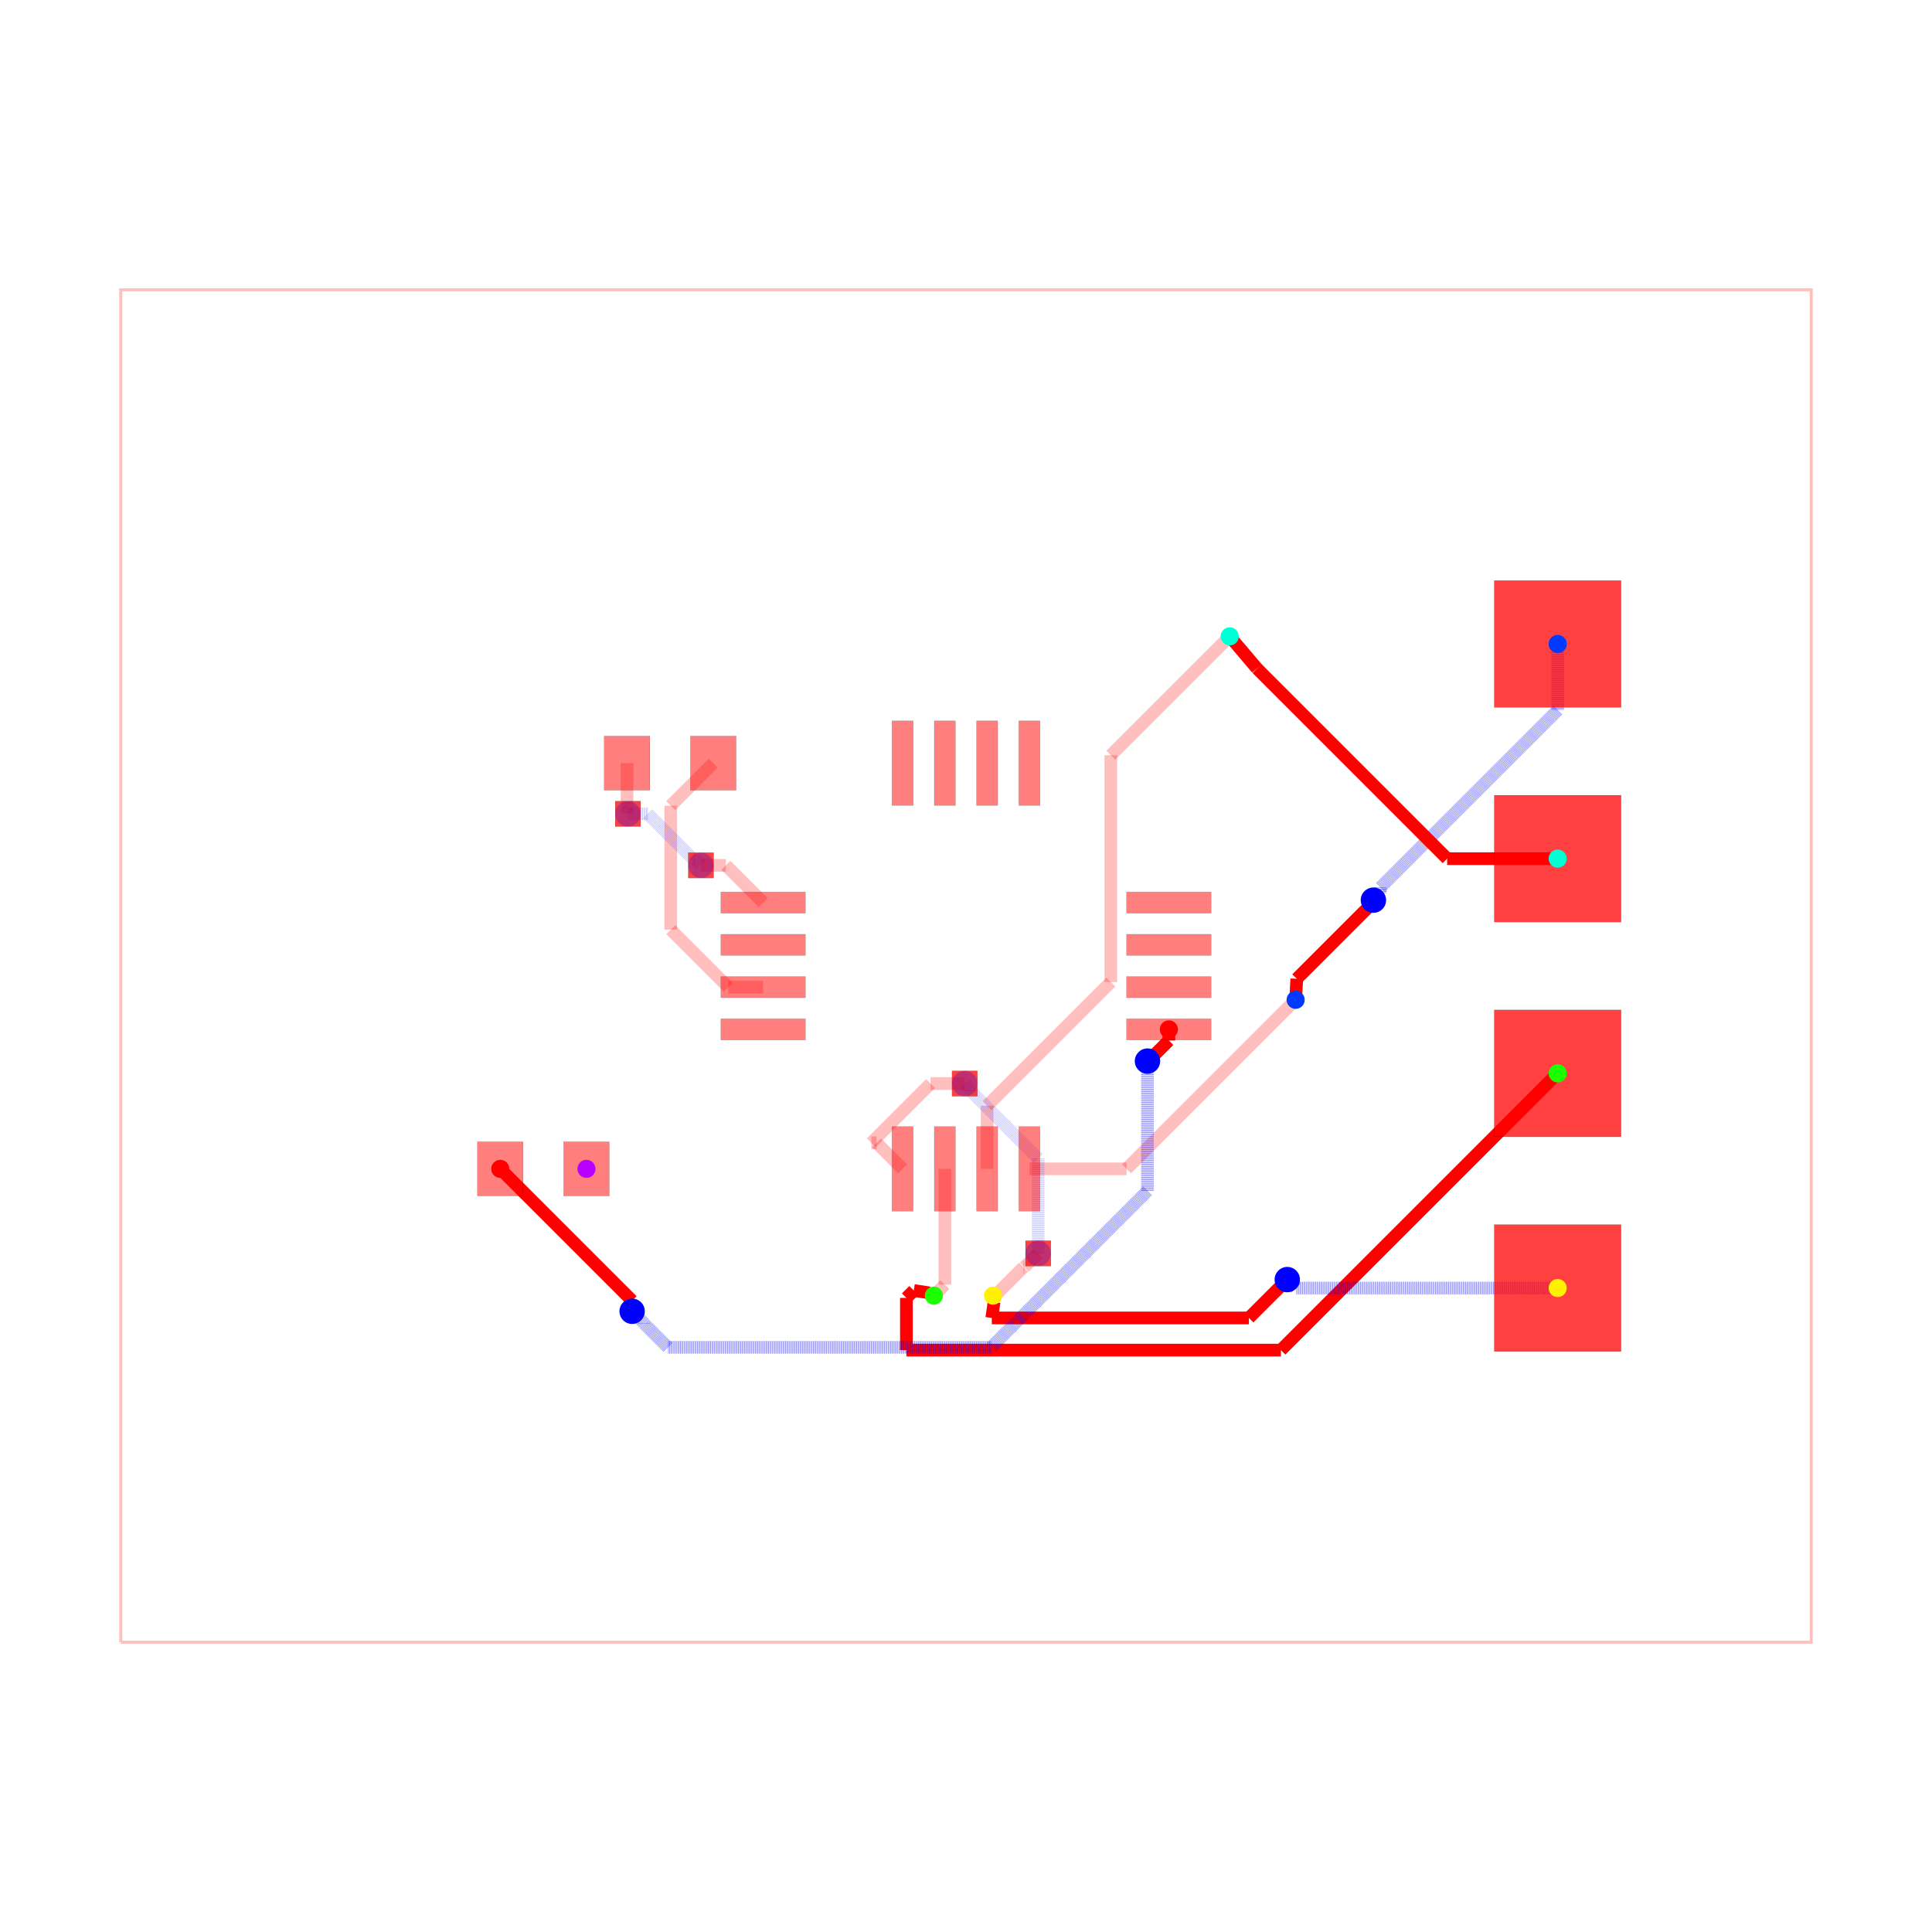
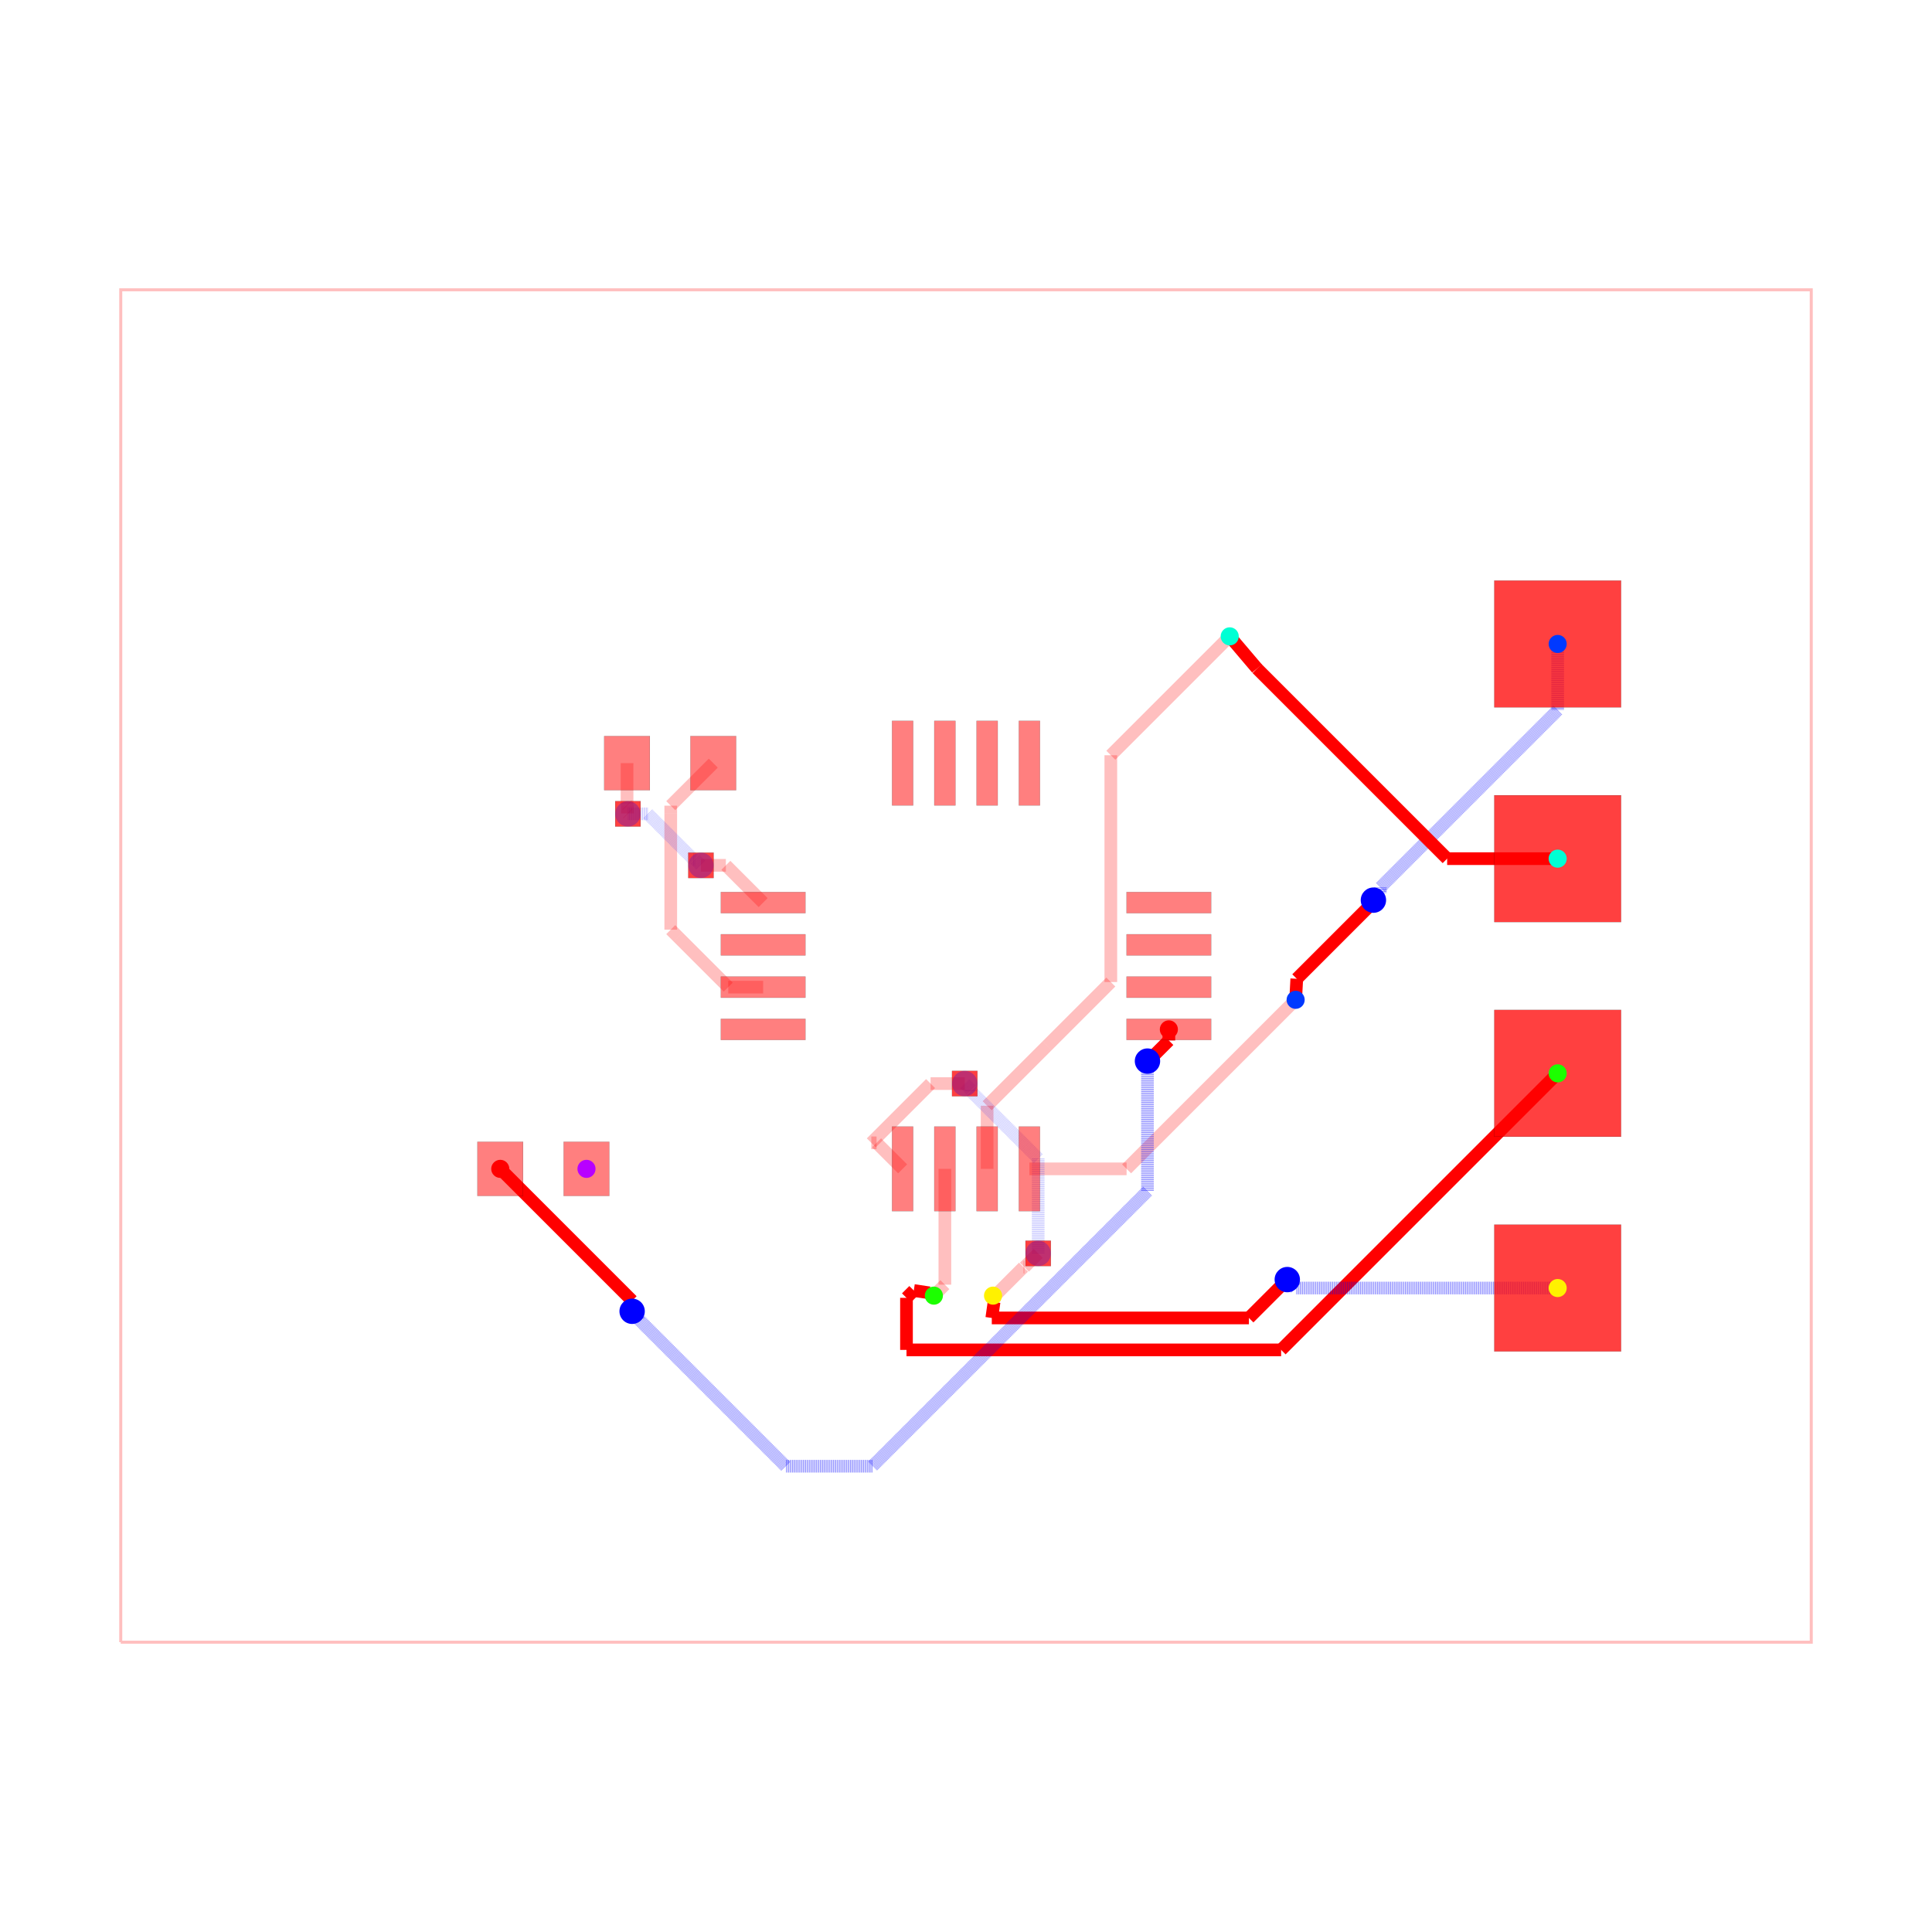
<svg xmlns="http://www.w3.org/2000/svg" width="640" height="640" viewBox="0 0 640 640">
  <rect width="100%" height="100%" fill="white" />
  <g>
    <polyline data-points="-10,-8 10,-8 10,8 -10,8 -10,-8" data-type="line" data-label="" points="40,544 600,544 600,96 40,96 40,544" fill="none" stroke="rgba(255,0,0,0.25)" stroke-width="1px" />
  </g>
  <g>
    <polyline data-points="3.9,-0.4 1.9,-2.4" data-type="line" data-label="" points="429.2,331.2 373.2,387.2" fill="none" stroke="rgba(255,0,0,0.25)" stroke-width="4.2" />
  </g>
  <g>
    <polyline data-points="1.9,-2.4 0.75,-2.4" data-type="line" data-label="" points="373.2,387.2 341,387.2" fill="none" stroke="rgba(255,0,0,0.25)" stroke-width="4.2" />
  </g>
  <g>
    <polyline data-points="3.12,3.9 1.7134299062324274,2.493429906232427" data-type="line" data-label="" points="407.36,210.8 367.976,250.184" fill="none" stroke="rgba(255,0,0,0.25)" stroke-width="4.2" />
  </g>
  <g>
    <polyline data-points="1.7134299062324274,2.493429906232427 1.7134299062324274,-0.189806906484839" data-type="line" data-label="" points="367.976,250.184 367.976,325.315" fill="none" stroke="rgba(255,0,0,0.25)" stroke-width="4.2" />
  </g>
  <g>
    <polyline data-points="1.7134299062324274,-0.189806906484839 0.9593316895566707,-0.9439051231605957" data-type="line" data-label="" points="367.976,325.315 346.861,346.429" fill="none" stroke="rgba(255,0,0,0.25)" stroke-width="4.2" />
  </g>
  <g>
    <polyline data-points="0.9593316895566707,-0.9439051231605957 0.25,-1.6532368127172665" data-type="line" data-label="" points="346.861,346.429 327,366.291" fill="none" stroke="rgba(255,0,0,0.25)" stroke-width="4.2" />
  </g>
  <g>
    <polyline data-points="0.25,-1.6532368127172665 0.25,-2.4" data-type="line" data-label="" points="327,366.291 327,387.2" fill="none" stroke="rgba(255,0,0,0.25)" stroke-width="4.2" />
  </g>
  <g>
    <polyline data-points="-0.25,-2.4 -0.25,-3.77" data-type="line" data-label="" points="313,387.2 313,425.56" fill="none" stroke="rgba(255,0,0,0.25)" stroke-width="4.2" />
  </g>
  <g>
    <polyline data-points="-0.25,-3.77 -0.38,-3.9" data-type="line" data-label="" points="313,425.56 309.36,429.2" fill="none" stroke="rgba(255,0,0,0.25)" stroke-width="4.2" />
  </g>
  <g>
    <polyline data-points="0.3200000000000012,-3.8998999999999997 0.34330906001221106,-3.8998999999999997" data-type="line" data-label="" points="328.96,429.197 329.613,429.197" fill="none" stroke="rgba(255,0,0,0.25)" stroke-width="4.2" />
  </g>
  <g>
    <polyline data-points="0.34330906001221106,-3.8998999999999997 0.6803107191655691,-3.5628983408466417" data-type="line" data-label="" points="329.613,429.197 339.049,419.761" fill="none" stroke="rgba(255,0,0,0.25)" stroke-width="4.2" />
  </g>
  <g>
    <polyline data-points="0.6803107191655691,-3.5628983408466417 0.6911016591533582,-3.5628983408466417" data-type="line" data-label="" points="339.049,419.761 339.351,419.761" fill="none" stroke="rgba(255,0,0,0.25)" stroke-width="4.2" />
  </g>
  <g>
    <polyline data-points="0.6911016591533582,-3.5628983408466417 0.854,-3.4" data-type="line" data-label="" points="339.351,419.761 343.912,415.2" fill="none" stroke="rgba(255,0,0,0.25)" stroke-width="4.2" />
  </g>
  <g>
    <polyline data-points="0.854,-3.4 0.854,-2.2771729676585077" data-type="line" data-label="" points="343.912,415.2 343.912,383.761" fill="none" stroke="rgba(0,0,255,0.25)" stroke-width="4.2" stroke-dasharray="0.2 0.2" />
  </g>
  <g>
    <polyline data-points="0.854,-2.2771729676585077 0.05773987033691186,-1.4809128379954197" data-type="line" data-label="" points="343.912,383.761 321.617,361.466" fill="none" stroke="rgba(0,0,255,0.25)" stroke-width="4.2" stroke-dasharray="0.2 0.2" />
  </g>
  <g>
    <polyline data-points="0.05773987033691186,-1.4809128379954197 0.05773987033691186,-1.4637398703369118" data-type="line" data-label="" points="321.617,361.466 321.617,360.985" fill="none" stroke="rgba(0,0,255,0.25)" stroke-width="4.2" stroke-dasharray="0.2 0.2" />
  </g>
  <g>
    <polyline data-points="0.05773987033691186,-1.4637398703369118 -0.015,-1.391" data-type="line" data-label="" points="321.617,360.985 319.58,358.948" fill="none" stroke="rgba(0,0,255,0.25)" stroke-width="4.2" stroke-dasharray="0.2 0.2" />
  </g>
  <g>
    <polyline data-points="-0.015,-1.391 -0.4192124693808592,-1.391" data-type="line" data-label="" points="319.58,358.948 308.262,358.948" fill="none" stroke="rgba(255,0,0,0.25)" stroke-width="4.2" />
  </g>
  <g>
    <polyline data-points="-0.4192124693808592,-1.391 -1.120253195389395,-2.092040726008536" data-type="line" data-label="" points="308.262,358.948 288.633,378.577" fill="none" stroke="rgba(255,0,0,0.25)" stroke-width="4.2" />
  </g>
  <g>
    <polyline data-points="-1.120253195389395,-2.092040726008536 -1.057959273991464,-2.092040726008536" data-type="line" data-label="" points="288.633,378.577 290.377,378.577" fill="none" stroke="rgba(255,0,0,0.25)" stroke-width="4.2" />
  </g>
  <g>
    <polyline data-points="-1.057959273991464,-2.092040726008536 -0.75,-2.4" data-type="line" data-label="" points="290.377,378.577 299,387.2" fill="none" stroke="rgba(255,0,0,0.25)" stroke-width="4.2" />
  </g>
  <g>
    <polyline data-points="-2.99,2.4 -3.4931321883700064,1.8968678116299937" data-type="line" data-label="" points="236.28,252.8 222.192,266.888" fill="none" stroke="rgba(255,0,0,0.25)" stroke-width="4.2" />
  </g>
  <g>
    <polyline data-points="-3.4931321883700064,1.8968678116299937 -3.4931321883700064,1.8050035707305192" data-type="line" data-label="" points="222.192,266.888 222.192,269.46" fill="none" stroke="rgba(255,0,0,0.25)" stroke-width="4.2" />
  </g>
  <g>
    <polyline data-points="-3.4931321883700064,1.8050035707305192 -3.4931321883700064,0.4301510021312678" data-type="line" data-label="" points="222.192,269.46 222.192,307.956" fill="none" stroke="rgba(255,0,0,0.25)" stroke-width="4.2" />
  </g>
  <g>
    <polyline data-points="-3.4931321883700064,0.4301510021312678 -3.404781339989297,0.3418001537505584" data-type="line" data-label="" points="222.192,307.956 224.666,310.43" fill="none" stroke="rgba(255,0,0,0.25)" stroke-width="4.2" />
  </g>
  <g>
    <polyline data-points="-3.404781339989297,0.3418001537505584 -2.812981186238739,-0.25" data-type="line" data-label="" points="224.666,310.43 241.237,327" fill="none" stroke="rgba(255,0,0,0.25)" stroke-width="4.2" />
  </g>
  <g>
    <polyline data-points="-2.812981186238739,-0.25 -2.4,-0.25" data-type="line" data-label="" points="241.237,327 252.8,327" fill="none" stroke="rgba(255,0,0,0.25)" stroke-width="4.2" />
  </g>
  <g>
    <polyline data-points="-4.01,2.4 -4.01,1.9067591934327308" data-type="line" data-label="" points="207.72,252.8 207.72,266.611" fill="none" stroke="rgba(255,0,0,0.25)" stroke-width="4.2" />
  </g>
  <g>
    <polyline data-points="-4.01,1.9067591934327308 -4.00527262618406,1.902031819616791" data-type="line" data-label="" points="207.72,266.611 207.852,266.743" fill="none" stroke="rgba(255,0,0,0.25)" stroke-width="4.2" />
  </g>
  <g>
    <polyline data-points="-4.00527262618406,1.902031819616791 -4.00527262618406,1.80527262618406" data-type="line" data-label="" points="207.852,266.743 207.852,269.452" fill="none" stroke="rgba(255,0,0,0.25)" stroke-width="4.2" />
  </g>
  <g>
    <polyline data-points="-4.00527262618406,1.80527262618406 -4,1.8" data-type="line" data-label="" points="207.852,269.452 208,269.6" fill="none" stroke="rgba(255,0,0,0.25)" stroke-width="4.2" />
  </g>
  <g>
    <polyline data-points="-4,1.8 -3.763587947760451,1.8" data-type="line" data-label="" points="208,269.6 214.62,269.6" fill="none" stroke="rgba(0,0,255,0.25)" stroke-width="4.2" stroke-dasharray="0.2 0.2" />
  </g>
  <g>
    <polyline data-points="-3.763587947760451,1.8 -3.224399463969464,1.2608115162090132" data-type="line" data-label="" points="214.62,269.6 229.717,284.697" fill="none" stroke="rgba(0,0,255,0.25)" stroke-width="4.2" stroke-dasharray="0.2 0.2" />
  </g>
  <g>
    <polyline data-points="-3.224399463969464,1.2608115162090132 -3.205811516209013,1.2608115162090132" data-type="line" data-label="" points="229.717,284.697 230.237,284.697" fill="none" stroke="rgba(0,0,255,0.25)" stroke-width="4.2" stroke-dasharray="0.2 0.2" />
  </g>
  <g>
    <polyline data-points="-3.205811516209013,1.2608115162090132 -3.136,1.191" data-type="line" data-label="" points="230.237,284.697 232.192,286.652" fill="none" stroke="rgba(0,0,255,0.25)" stroke-width="4.2" stroke-dasharray="0.2 0.2" />
  </g>
  <g>
    <polyline data-points="-3.136,1.191 -2.841,1.191" data-type="line" data-label="" points="232.192,286.652 240.452,286.652" fill="none" stroke="rgba(255,0,0,0.25)" stroke-width="4.2" />
  </g>
  <g>
    <polyline data-points="-2.841,1.191 -2.4,0.75" data-type="line" data-label="" points="240.452,286.652 252.8,299" fill="none" stroke="rgba(255,0,0,0.25)" stroke-width="4.2" />
  </g>
  <g>
    <polyline data-points="7,3.81 7,3.0268805946372774" data-type="line" data-label="" points="516,213.32 516,235.247" fill="none" stroke="rgba(0,0,255,0.5)" stroke-width="4.2" stroke-dasharray="0.2 0.2" />
  </g>
  <g>
    <polyline data-points="7,3.0268805946372774 4.902167862673158,0.9290484573104356" data-type="line" data-label="" points="516,235.247 457.261,293.987" fill="none" stroke="rgba(0,0,255,0.5)" stroke-width="4.2" stroke-dasharray="0.2 0.2" />
  </g>
  <g>
    <polyline data-points="4.902167862673158,0.9290484573104356 4.902167862673158,0.8611678626731579" data-type="line" data-label="" points="457.261,293.987 457.261,295.887" fill="none" stroke="rgba(0,0,255,0.5)" stroke-width="4.2" stroke-dasharray="0.2 0.2" />
  </g>
  <g>
    <polyline data-points="4.902167862673158,0.8611678626731579 4.82,0.779" data-type="line" data-label="" points="457.261,295.887 454.96,298.188" fill="none" stroke="rgba(0,0,255,0.5)" stroke-width="4.2" stroke-dasharray="0.2 0.2" />
  </g>
  <g>
    <polyline data-points="4.82,0.779 4.82,0.7555962749501643" data-type="line" data-label="" points="454.96,298.188 454.96,298.843" fill="none" stroke="red" stroke-width="4.2" />
  </g>
  <g>
    <polyline data-points="4.82,0.7555962749501643 3.9133419026315543,-0.15106182241828164" data-type="line" data-label="" points="454.96,298.843 429.574,324.23" fill="none" stroke="red" stroke-width="4.2" />
  </g>
  <g>
    <polyline data-points="3.9133419026315543,-0.15106182241828164 3.8999,-0.40000000000000013" data-type="line" data-label="" points="429.574,324.23 429.197,331.2" fill="none" stroke="red" stroke-width="4.2" />
  </g>
  <g>
    <polyline data-points="7,1.27 5.692462896096973,1.27" data-type="line" data-label="" points="516,284.44 479.389,284.44" fill="none" stroke="red" stroke-width="4.2" />
  </g>
  <g>
    <polyline data-points="5.692462896096973,1.27 3.443522691144734,3.5189402049522394" data-type="line" data-label="" points="479.389,284.44 416.419,221.47" fill="none" stroke="red" stroke-width="4.2" />
  </g>
  <g>
    <polyline data-points="3.443522691144734,3.5189402049522394 3.4429424676867733,3.5195204284102" data-type="line" data-label="" points="416.419,221.47 416.402,221.453" fill="none" stroke="red" stroke-width="4.2" />
  </g>
  <g>
    <polyline data-points="3.4429424676867733,3.5195204284102 3.120000000000001,3.8998999999999997" data-type="line" data-label="" points="416.402,221.453 407.36,210.803" fill="none" stroke="red" stroke-width="4.2" />
  </g>
  <g>
-     <polyline data-points="7,-1.27 3.725635146328322,-4.544364853671678" data-type="line" data-label="" points="516,355.56 424.318,447.242" fill="none" stroke="red" stroke-width="4.2" />
-   </g>
-   <g>
-     <polyline data-points="3.725635146328322,-4.544364853671678 -0.7050269212201297,-4.544364853671678" data-type="line" data-label="" points="424.318,447.242 300.259,447.242" fill="none" stroke="red" stroke-width="4.2" />
-   </g>
-   <g>
-     <polyline data-points="-0.7050269212201297,-4.544364853671678 -0.7050269212201297,-3.9266488274065035" data-type="line" data-label="" points="300.259,447.242 300.259,429.946" fill="none" stroke="red" stroke-width="4.2" />
-   </g>
-   <g>
-     <polyline data-points="-0.7050269212201297,-3.9266488274065035 -0.6176809087843261,-3.8393028149707" data-type="line" data-label="" points="300.259,429.946 302.705,427.5" fill="none" stroke="red" stroke-width="4.2" />
-   </g>
-   <g>
-     <polyline data-points="-0.6176809087843261,-3.8393028149707 -0.43303300858899085,-3.867" data-type="line" data-label="" points="302.705,427.5 307.875,428.276" fill="none" stroke="red" stroke-width="4.2" />
+     <polyline data-points="7,-1.27 3.728176155621776,-4.541823844378224" data-type="line" data-label="" points="516,355.56 424.389,447.171" fill="none" stroke="red" stroke-width="4.2" />
+   </g>
+   <g>
+     <polyline data-points="3.728176155621776,-4.541823844378224 -0.7040803906194529,-4.541823844378224" data-type="line" data-label="" points="424.389,447.171 300.286,447.171" fill="none" stroke="red" stroke-width="4.2" />
+   </g>
+   <g>
+     <polyline data-points="-0.7040803906194529,-4.541823844378224 -0.7040803906194529,-3.9259115703264733" data-type="line" data-label="" points="300.286,447.171 300.286,429.926" fill="none" stroke="red" stroke-width="4.2" />
+   </g>
+   <g>
+     <polyline data-points="-0.7040803906194529,-3.9259115703264733 -0.617498931809851,-3.839330111516871" data-type="line" data-label="" points="300.286,429.926 302.71,427.501" fill="none" stroke="red" stroke-width="4.2" />
+   </g>
+   <g>
+     <polyline data-points="-0.617498931809851,-3.839330111516871 -0.43303300858899085,-3.867" data-type="line" data-label="" points="302.71,427.501 307.875,428.276" fill="none" stroke="red" stroke-width="4.2" />
  </g>
  <g>
    <polyline data-points="-0.43303300858899085,-3.867 -0.3799999999999988,-3.8998999999999997" data-type="line" data-label="" points="307.875,428.276 309.36,429.197" fill="none" stroke="red" stroke-width="4.2" />
  </g>
  <g>
    <polyline data-points="7,-3.81 4,-3.81" data-type="line" data-label="" points="516,426.68 432,426.68" fill="none" stroke="rgba(0,0,255,0.5)" stroke-width="4.2" stroke-dasharray="0.2 0.2" />
  </g>
  <g>
    <polyline data-points="4,-3.81 3.9010000000000002,-3.81" data-type="line" data-label="" points="432,426.68 429.228,426.68" fill="none" stroke="rgba(0,0,255,0.5)" stroke-width="4.2" stroke-dasharray="0.2 0.2" />
  </g>
  <g>
    <polyline data-points="3.9010000000000002,-3.81 3.801,-3.71" data-type="line" data-label="" points="429.228,426.68 426.428,423.88" fill="none" stroke="rgba(0,0,255,0.5)" stroke-width="4.2" stroke-dasharray="0.2 0.2" />
  </g>
  <g>
    <polyline data-points="3.801,-3.71 3.34719716176732,-4.16380283823268" data-type="line" data-label="" points="426.428,423.88 413.722,436.586" fill="none" stroke="red" stroke-width="4.2" />
  </g>
  <g>
    <polyline data-points="3.34719716176732,-4.16380283823268 0.3051457537830041,-4.16380283823268" data-type="line" data-label="" points="413.722,436.586 328.544,436.586" fill="none" stroke="red" stroke-width="4.2" />
  </g>
  <g>
    <polyline data-points="0.3051457537830041,-4.16380283823268 0.332,-3.9749" data-type="line" data-label="" points="328.544,436.586 329.296,431.297" fill="none" stroke="red" stroke-width="4.2" />
  </g>
  <g>
    <polyline data-points="0.332,-3.9749 0.3200000000000012,-3.8998999999999997" data-type="line" data-label="" points="329.296,431.297 328.96,429.197" fill="none" stroke="red" stroke-width="4.2" />
  </g>
  <g>
    <polyline data-points="2.4,-0.75 2.4,-0.8811436906133352" data-type="line" data-label="" points="387.2,341 387.2,344.672" fill="none" stroke="red" stroke-width="4.2" />
  </g>
  <g>
    <polyline data-points="2.4,-0.8811436906133352 2.1607127082959416,-1.1204309823173935" data-type="line" data-label="" points="387.2,344.672 380.5,351.372" fill="none" stroke="red" stroke-width="4.2" />
  </g>
  <g>
    <polyline data-points="2.1607127082959416,-1.1204309823173935 2.1515360090936158,-1.1204309823173935" data-type="line" data-label="" points="380.5,351.372 380.243,351.372" fill="none" stroke="red" stroke-width="4.2" />
  </g>
  <g>
    <polyline data-points="2.1515360090936158,-1.1204309823173935 2.146966991411009,-1.125" data-type="line" data-label="" points="380.243,351.372 380.115,351.5" fill="none" stroke="red" stroke-width="4.2" />
  </g>
  <g>
-     <polyline data-points="2.146966991411009,-1.125 2.146966991411009,-2.6612856580202564" data-type="line" data-label="" points="380.115,351.5 380.115,394.516" fill="none" stroke="rgba(0,0,255,0.5)" stroke-width="4.2" stroke-dasharray="0.2 0.2" />
-   </g>
-   <g>
-     <polyline data-points="2.146966991411009,-2.6612856580202564 0.29698377081047944,-4.511268878620786" data-type="line" data-label="" points="380.115,394.516 328.316,446.316" fill="none" stroke="rgba(0,0,255,0.5)" stroke-width="4.2" stroke-dasharray="0.2 0.2" />
-   </g>
-   <g>
-     <polyline data-points="0.29698377081047944,-4.511268878620786 -3.527635964544224,-4.511268878620786" data-type="line" data-label="" points="328.316,446.316 221.226,446.316" fill="none" stroke="rgba(0,0,255,0.5)" stroke-width="4.2" stroke-dasharray="0.2 0.2" />
-   </g>
-   <g>
-     <polyline data-points="-3.527635964544224,-4.511268878620786 -3.81117447016082,-4.22773037300419" data-type="line" data-label="" points="221.226,446.316 213.287,438.376" fill="none" stroke="rgba(0,0,255,0.5)" stroke-width="4.2" stroke-dasharray="0.2 0.2" />
-   </g>
-   <g>
-     <polyline data-points="-3.81117447016082,-4.22773037300419 -3.81117447016082,-4.22382552983918" data-type="line" data-label="" points="213.287,438.376 213.287,438.267" fill="none" stroke="rgba(0,0,255,0.5)" stroke-width="4.2" stroke-dasharray="0.2 0.2" />
-   </g>
-   <g>
-     <polyline data-points="-3.81117447016082,-4.22382552983918 -3.95,-4.085" data-type="line" data-label="" points="213.287,438.267 209.4,434.38" fill="none" stroke="rgba(0,0,255,0.5)" stroke-width="4.2" stroke-dasharray="0.2 0.2" />
+     <polyline data-points="2.146966991411009,-1.125 2.146966991411009,-2.663994529456132" data-type="line" data-label="" points="380.115,351.5 380.115,394.592" fill="none" stroke="rgba(0,0,255,0.5)" stroke-width="4.2" stroke-dasharray="0.2 0.2" />
+   </g>
+   <g>
+     <polyline data-points="2.146966991411009,-2.663994529456132 -1.1070384791328587,-5.918" data-type="line" data-label="" points="380.115,394.592 289.003,485.704" fill="none" stroke="rgba(0,0,255,0.5)" stroke-width="4.2" stroke-dasharray="0.2 0.2" />
+   </g>
+   <g>
+     <polyline data-points="-1.1070384791328587,-5.918 -2.1341140156718996,-5.918" data-type="line" data-label="" points="289.003,485.704 260.245,485.704" fill="none" stroke="rgba(0,0,255,0.5)" stroke-width="4.2" stroke-dasharray="0.2 0.2" />
+   </g>
+   <g>
+     <polyline data-points="-2.1341140156718996,-5.918 -3.8817539090655586,-4.170360106606341" data-type="line" data-label="" points="260.245,485.704 211.311,436.77" fill="none" stroke="rgba(0,0,255,0.5)" stroke-width="4.2" stroke-dasharray="0.2 0.2" />
+   </g>
+   <g>
+     <polyline data-points="-3.8817539090655586,-4.170360106606341 -3.8817539090655586,-4.1532460909344415" data-type="line" data-label="" points="211.311,436.77 211.311,436.291" fill="none" stroke="rgba(0,0,255,0.5)" stroke-width="4.2" stroke-dasharray="0.2 0.2" />
+   </g>
+   <g>
+     <polyline data-points="-3.8817539090655586,-4.1532460909344415 -3.95,-4.085" data-type="line" data-label="" points="211.311,436.291 209.4,434.38" fill="none" stroke="rgba(0,0,255,0.5)" stroke-width="4.2" stroke-dasharray="0.2 0.2" />
  </g>
  <g>
    <polyline data-points="-3.95,-4.085 -3.95,-3.9599999999999995" data-type="line" data-label="" points="209.4,434.38 209.4,430.88" fill="none" stroke="red" stroke-width="4.2" />
  </g>
  <g>
    <polyline data-points="-3.95,-3.9599999999999995 -5.51,-2.4" data-type="line" data-label="" points="209.4,430.88 165.72,387.2" fill="none" stroke="red" stroke-width="4.2" />
  </g>
  <g>
    <rect data-type="rect" data-label="top" data-x="-2.4" data-y="0.75" x="238.8" y="295.5" width="28" height="7" fill="rgba(255,0,0,0.5)" stroke="black" stroke-width="0.036" />
  </g>
  <g>
    <rect data-type="rect" data-label="top" data-x="-2.4" data-y="0.25" x="238.8" y="309.5" width="28" height="7" fill="rgba(255,0,0,0.5)" stroke="black" stroke-width="0.036" />
  </g>
  <g>
    <rect data-type="rect" data-label="top" data-x="-2.4" data-y="-0.25" x="238.8" y="323.5" width="28" height="7" fill="rgba(255,0,0,0.5)" stroke="black" stroke-width="0.036" />
  </g>
  <g>
    <rect data-type="rect" data-label="top" data-x="-2.4" data-y="-0.75" x="238.8" y="337.5" width="28" height="7" fill="rgba(255,0,0,0.5)" stroke="black" stroke-width="0.036" />
  </g>
  <g>
    <rect data-type="rect" data-label="top source_trace_4" data-x="-0.75" data-y="-2.4" x="295.5" y="373.2" width="7" height="28" fill="rgba(255,0,0,0.5)" stroke="black" stroke-width="0.036" />
  </g>
  <g>
    <rect data-type="rect" data-label="top source_trace_5" data-x="-0.25" data-y="-2.4" x="309.5" y="373.2" width="7" height="28" fill="rgba(255,0,0,0.5)" stroke="black" stroke-width="0.036" />
  </g>
  <g>
    <rect data-type="rect" data-label="top source_trace_6" data-x="0.25" data-y="-2.4" x="323.5" y="373.2" width="7" height="28" fill="rgba(255,0,0,0.5)" stroke="black" stroke-width="0.036" />
  </g>
  <g>
    <rect data-type="rect" data-label="top source_trace_7" data-x="0.75" data-y="-2.4" x="337.5" y="373.2" width="7" height="28" fill="rgba(255,0,0,0.5)" stroke="black" stroke-width="0.036" />
  </g>
  <g>
    <rect data-type="rect" data-label="top source_trace_2" data-x="2.4" data-y="-0.75" x="373.2" y="337.5" width="28" height="7" fill="rgba(255,0,0,0.5)" stroke="black" stroke-width="0.036" />
  </g>
  <g>
    <rect data-type="rect" data-label="top" data-x="2.4" data-y="-0.25" x="373.2" y="323.5" width="28" height="7" fill="rgba(255,0,0,0.5)" stroke="black" stroke-width="0.036" />
  </g>
  <g>
    <rect data-type="rect" data-label="top" data-x="2.4" data-y="0.25" x="373.2" y="309.5" width="28" height="7" fill="rgba(255,0,0,0.5)" stroke="black" stroke-width="0.036" />
  </g>
  <g>
    <rect data-type="rect" data-label="top" data-x="2.4" data-y="0.75" x="373.2" y="295.5" width="28" height="7" fill="rgba(255,0,0,0.5)" stroke="black" stroke-width="0.036" />
  </g>
  <g>
    <rect data-type="rect" data-label="top" data-x="0.75" data-y="2.4" x="337.5" y="238.8" width="7" height="28" fill="rgba(255,0,0,0.5)" stroke="black" stroke-width="0.036" />
  </g>
  <g>
    <rect data-type="rect" data-label="top" data-x="0.25" data-y="2.4" x="323.5" y="238.8" width="7" height="28" fill="rgba(255,0,0,0.5)" stroke="black" stroke-width="0.036" />
  </g>
  <g>
    <rect data-type="rect" data-label="top" data-x="-0.25" data-y="2.4" x="309.5" y="238.8" width="7" height="28" fill="rgba(255,0,0,0.5)" stroke="black" stroke-width="0.036" />
  </g>
  <g>
    <rect data-type="rect" data-label="top" data-x="-0.75" data-y="2.4" x="295.5" y="238.8" width="7" height="28" fill="rgba(255,0,0,0.5)" stroke="black" stroke-width="0.036" />
  </g>
  <g>
    <rect data-type="rect" data-label="top" data-x="-4.01" data-y="2.4" x="200.16" y="243.84" width="15.12" height="17.92" fill="rgba(255,0,0,0.5)" stroke="black" stroke-width="0.036" />
  </g>
  <g>
    <rect data-type="rect" data-label="top" data-x="-2.99" data-y="2.4" x="228.72" y="243.84" width="15.12" height="17.92" fill="rgba(255,0,0,0.5)" stroke="black" stroke-width="0.036" />
  </g>
  <g>
    <rect data-type="rect" data-label="top source_trace_2" data-x="-5.51" data-y="-2.4" x="158.16" y="378.24" width="15.12" height="17.92" fill="rgba(255,0,0,0.5)" stroke="black" stroke-width="0.036" />
  </g>
  <g>
    <rect data-type="rect" data-label="top source_net_0" data-x="-4.49" data-y="-2.4" x="186.72" y="378.24" width="15.12" height="17.92" fill="rgba(255,0,0,0.5)" stroke="black" stroke-width="0.036" />
  </g>
  <g>
    <rect data-type="rect" data-label="top source_trace_4 bottom source_trace_4" data-x="7" data-y="-3.81" x="495" y="405.68" width="42" height="42" fill="rgba(255,0,0,0.75)" stroke="black" stroke-width="0.036" />
  </g>
  <g>
    <rect data-type="rect" data-label="top source_trace_5 bottom source_trace_5" data-x="7" data-y="-1.27" x="495" y="334.56" width="42" height="42" fill="rgba(255,0,0,0.75)" stroke="black" stroke-width="0.036" />
  </g>
  <g>
    <rect data-type="rect" data-label="top source_trace_6 bottom source_trace_6" data-x="7" data-y="1.27" x="495" y="263.44" width="42" height="42" fill="rgba(255,0,0,0.75)" stroke="black" stroke-width="0.036" />
  </g>
  <g>
    <rect data-type="rect" data-label="top source_trace_7 bottom source_trace_7" data-x="7" data-y="3.81" x="495" y="192.32" width="42" height="42" fill="rgba(255,0,0,0.75)" stroke="black" stroke-width="0.036" />
  </g>
  <g>
    <rect data-type="rect" data-label="top source_trace_4 bottom source_trace_4" data-x="0.854" data-y="-3.4" x="339.712" y="411" width="8.4" height="8.4" fill="rgba(255,0,0,0.75)" stroke="black" stroke-width="0.036" />
  </g>
  <g>
    <rect data-type="rect" data-label="top source_trace_4 bottom source_trace_4" data-x="-0.015" data-y="-1.391" x="315.38" y="354.748" width="8.4" height="8.4" fill="rgba(255,0,0,0.75)" stroke="black" stroke-width="0.036" />
  </g>
  <g>
    <rect data-type="rect" data-label="top bottom" data-x="-4" data-y="1.8" x="203.8" y="265.4" width="8.4" height="8.4" fill="rgba(255,0,0,0.75)" stroke="black" stroke-width="0.036" />
  </g>
  <g>
    <rect data-type="rect" data-label="top bottom" data-x="-3.136" data-y="1.191" x="227.992" y="282.452" width="8.4" height="8.4" fill="rgba(255,0,0,0.75)" stroke="black" stroke-width="0.036" />
  </g>
  <circle data-type="circle" data-label="" data-x="0.854" data-y="-3.4" cx="343.912" cy="415.2" r="4.2" fill="rgba(0,0,255,0.25)" stroke="none" stroke-width="0.036" />
  <circle data-type="circle" data-label="" data-x="-0.015" data-y="-1.391" cx="319.58" cy="358.948" r="4.2" fill="rgba(0,0,255,0.25)" stroke="none" stroke-width="0.036" />
  <circle data-type="circle" data-label="" data-x="-4" data-y="1.8" cx="208" cy="269.6" r="4.2" fill="rgba(0,0,255,0.25)" stroke="none" stroke-width="0.036" />
  <circle data-type="circle" data-label="" data-x="-3.136" data-y="1.191" cx="232.192" cy="286.652" r="4.2" fill="rgba(0,0,255,0.25)" stroke="none" stroke-width="0.036" />
  <circle data-type="circle" data-label="" data-x="4.82" data-y="0.779" cx="454.96" cy="298.188" r="4.2" fill="blue" stroke="none" stroke-width="0.036" />
  <circle data-type="circle" data-label="" data-x="3.801" data-y="-3.71" cx="426.428" cy="423.88" r="4.2" fill="blue" stroke="none" stroke-width="0.036" />
  <circle data-type="circle" data-label="" data-x="2.146966991411009" data-y="-1.125" cx="380.115" cy="351.5" r="4.2" fill="blue" stroke="none" stroke-width="0.036" />
  <circle data-type="circle" data-label="" data-x="-3.95" data-y="-4.085" cx="209.4" cy="434.38" r="4.2" fill="blue" stroke="none" stroke-width="0.036" />
  <g>
    <circle data-type="point" data-label="source_trace_2 source_trace_2 top" data-x="-5.51" data-y="-2.4" cx="165.72" cy="387.2" r="3" fill="hsl(0, 100%, 50%)" />
  </g>
  <g>
    <circle data-type="point" data-label="source_trace_2 source_trace_2 top" data-x="2.4" data-y="-0.75" cx="387.2" cy="341" r="3" fill="hsl(0, 100%, 50%)" />
  </g>
  <g>
    <circle data-type="point" data-label="source_trace_4 source_trace_4 top" data-x="7" data-y="-3.81" cx="516" cy="426.68" r="3" fill="hsl(56.667, 100%, 50%)" />
  </g>
  <g>
    <circle data-type="point" data-label="source_trace_4 source_trace_4 top" data-x="0.3200000000000012" data-y="-3.8998999999999997" cx="328.96" cy="429.197" r="3" fill="hsl(56.667, 100%, 50%)" />
  </g>
  <g>
    <circle data-type="point" data-label="source_trace_5 source_trace_5 top" data-x="7" data-y="-1.27" cx="516" cy="355.56" r="3" fill="hsl(113.333, 100%, 50%)" />
  </g>
  <g>
    <circle data-type="point" data-label="source_trace_5 source_trace_5 top" data-x="-0.3799999999999988" data-y="-3.8998999999999997" cx="309.36" cy="429.197" r="3" fill="hsl(113.333, 100%, 50%)" />
  </g>
  <g>
    <circle data-type="point" data-label="source_trace_6 source_trace_6 top" data-x="7" data-y="1.27" cx="516" cy="284.44" r="3" fill="hsl(170, 100%, 50%)" />
  </g>
  <g>
    <circle data-type="point" data-label="source_trace_6 source_trace_6 top" data-x="3.120000000000001" data-y="3.8998999999999997" cx="407.36" cy="210.803" r="3" fill="hsl(170, 100%, 50%)" />
  </g>
  <g>
    <circle data-type="point" data-label="source_trace_7 source_trace_7 top" data-x="7" data-y="3.81" cx="516" cy="213.32" r="3" fill="hsl(226.667, 100%, 50%)" />
  </g>
  <g>
    <circle data-type="point" data-label="source_trace_7 source_trace_7 top" data-x="3.8999" data-y="-0.40000000000000013" cx="429.197" cy="331.2" r="3" fill="hsl(226.667, 100%, 50%)" />
  </g>
  <g>
    <circle data-type="point" data-label="source_net_0 source_net_0 top" data-x="-4.49" data-y="-2.4" cx="194.28" cy="387.2" r="3" fill="hsl(283.333, 100%, 50%)" />
  </g>
  <g id="crosshair" style="display: none">
    <line id="crosshair-h" y1="0" y2="640" stroke="#666" stroke-width="0.5" />
    <line id="crosshair-v" x1="0" x2="640" stroke="#666" stroke-width="0.5" />
    <text id="coordinates" font-family="monospace" font-size="12" fill="#666" />
  </g>
</svg>
